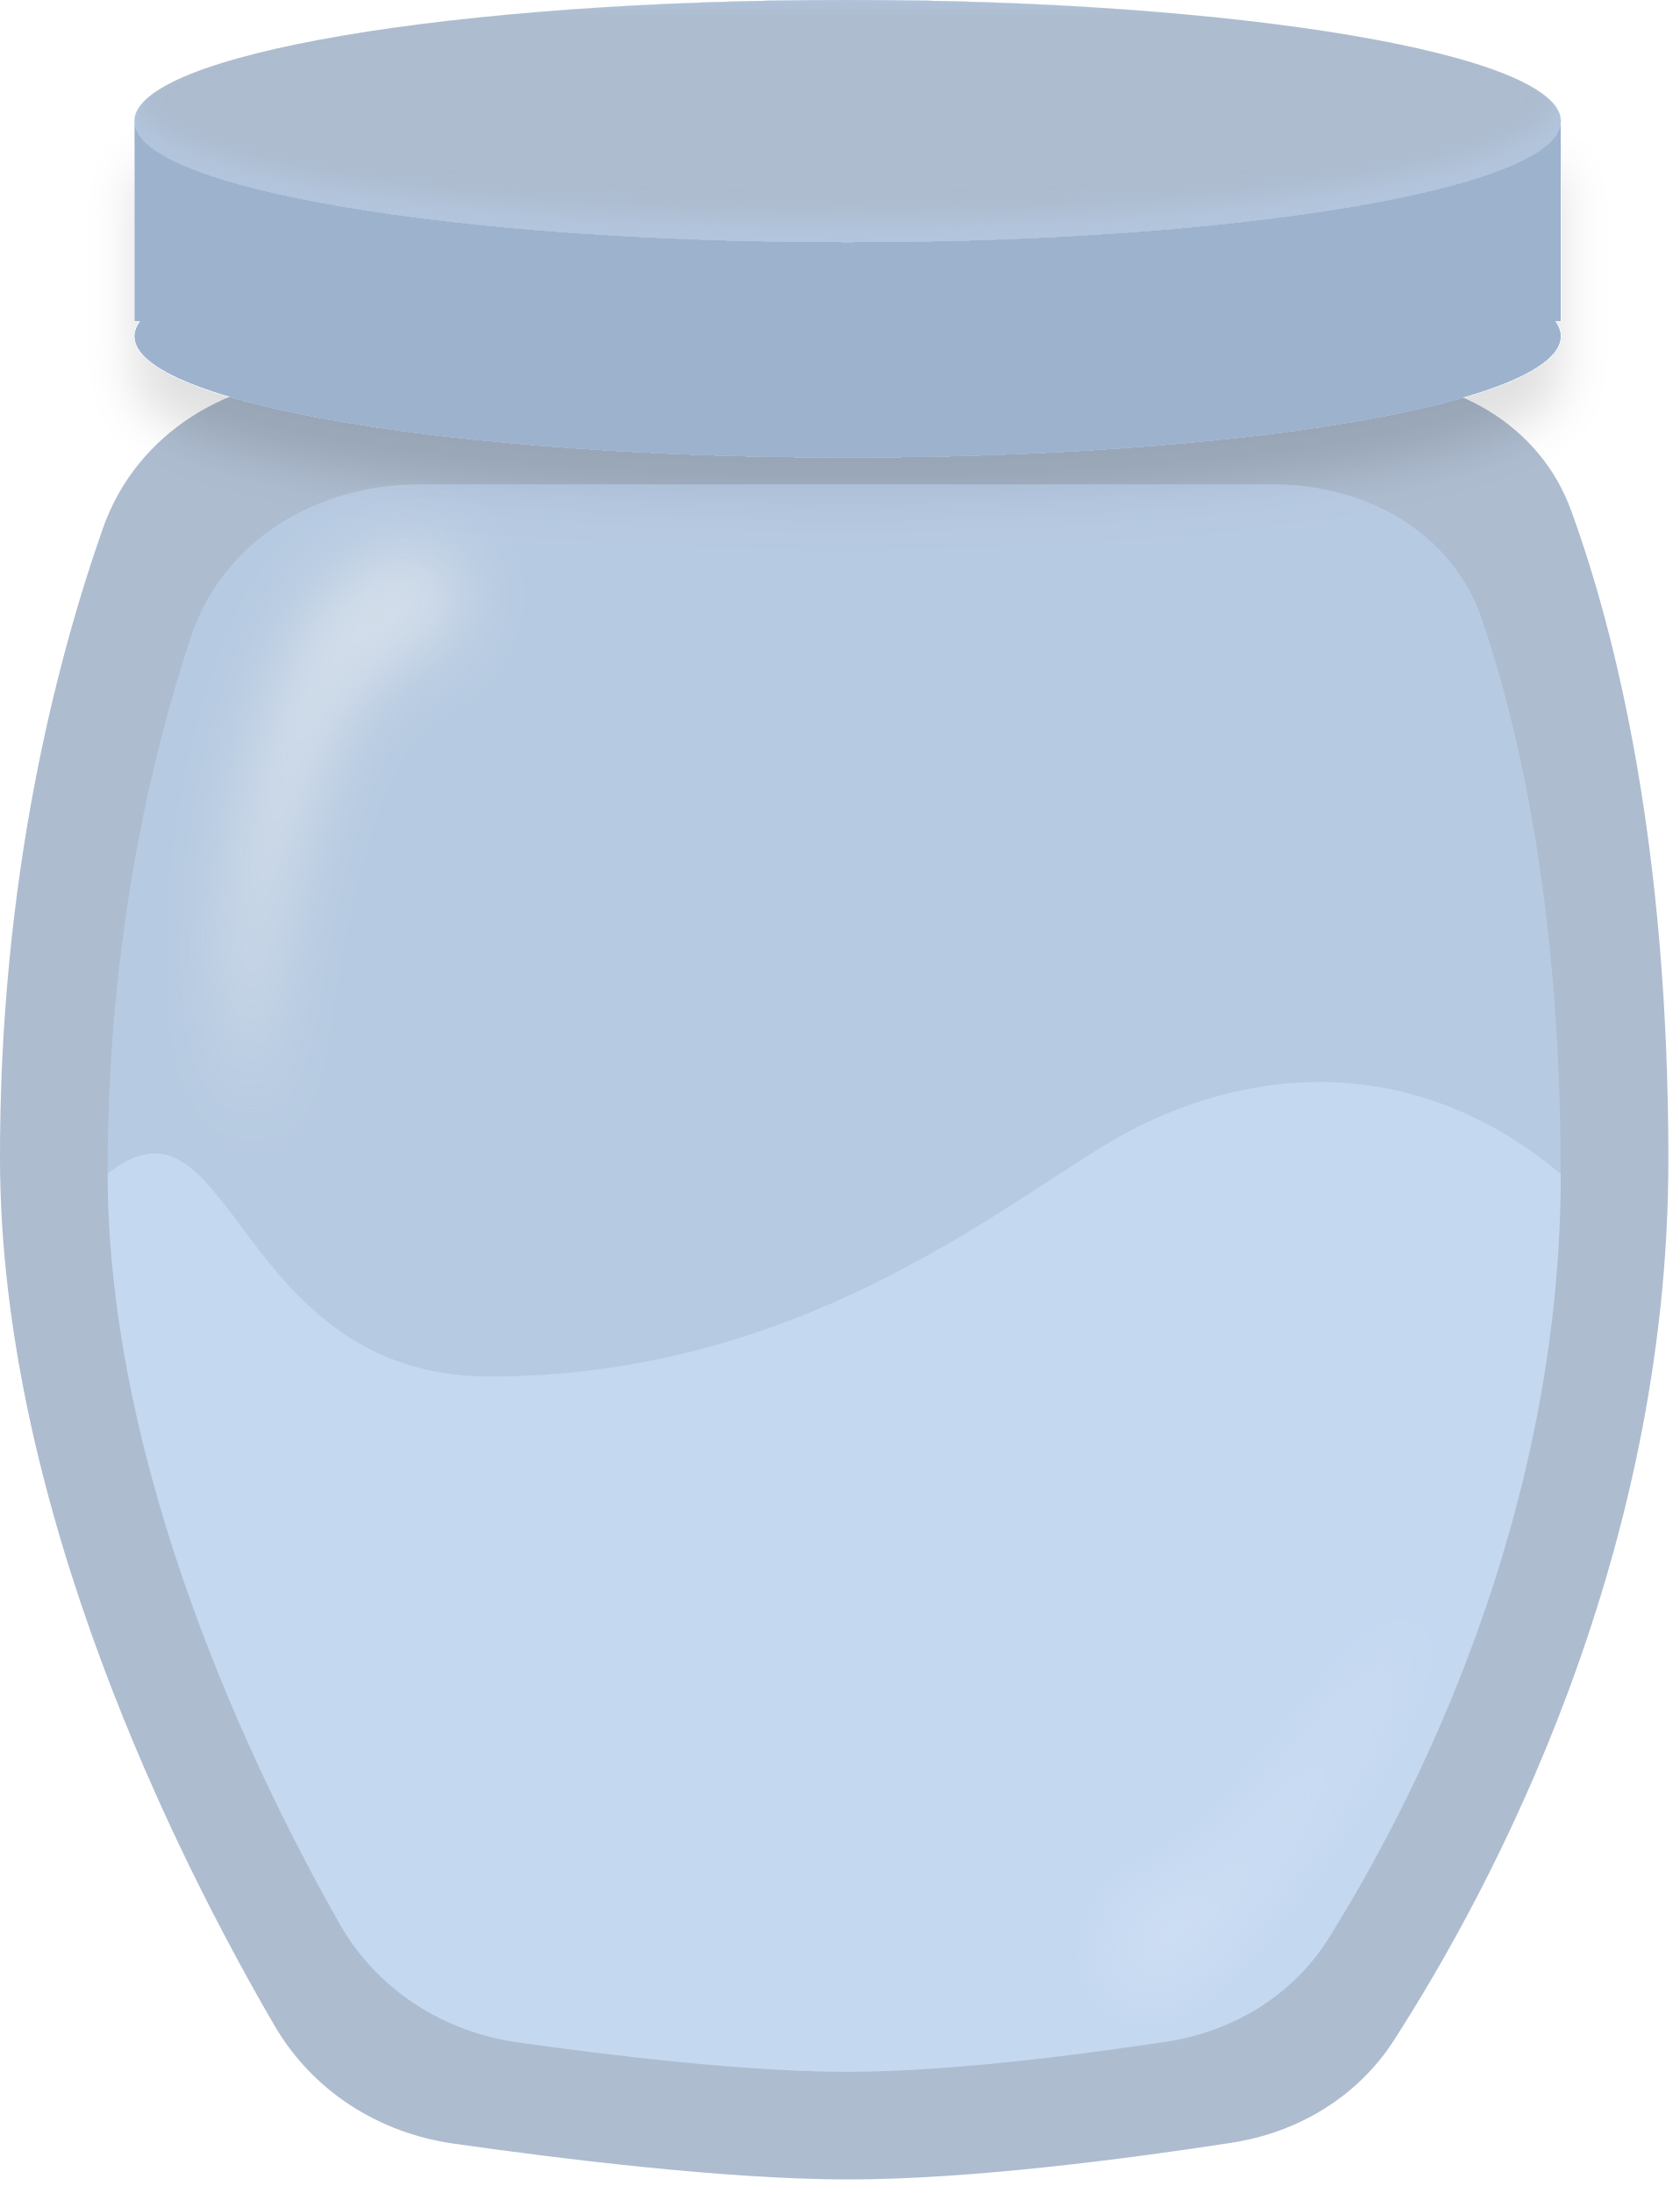
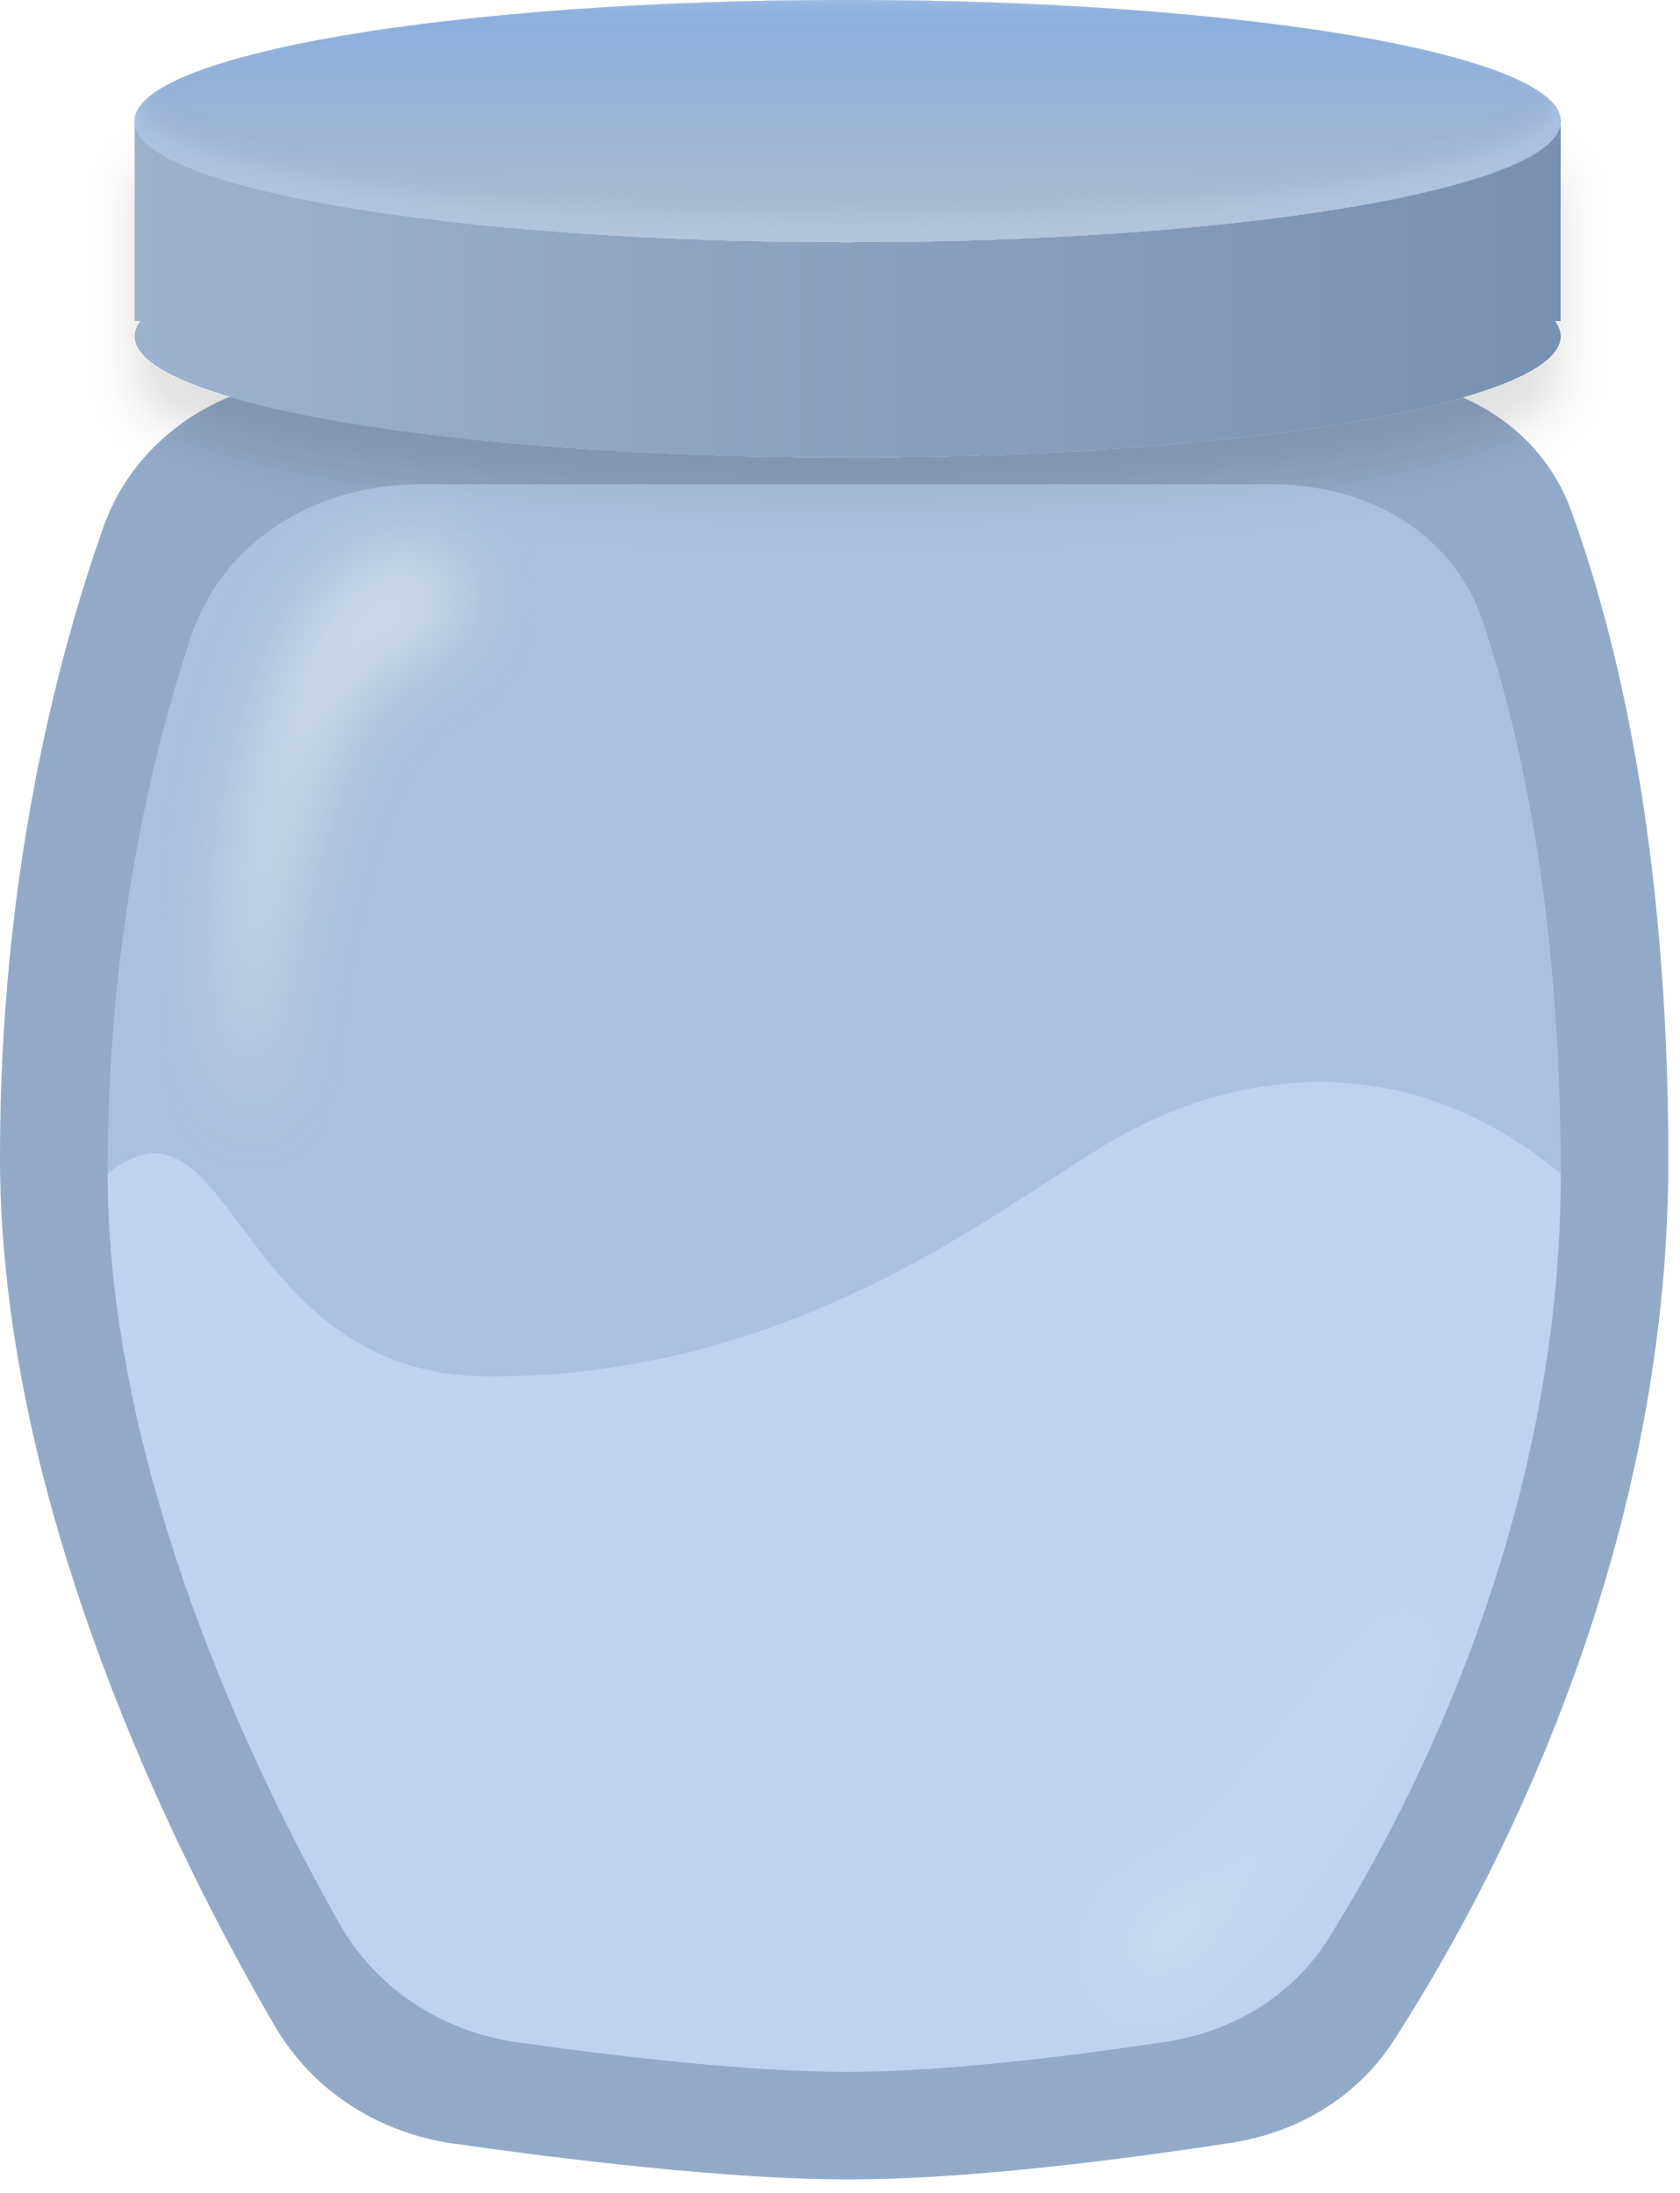
<svg xmlns="http://www.w3.org/2000/svg" width="72" height="94" viewBox="0 0 72 94" fill="none">
-   <path d="M4.412 22.642C5.858 18.527 9.868 16.146 14.229 16.146H58.322C62.296 16.146 65.984 18.157 67.342 21.892C69.258 27.163 71.506 36.22 71.506 49.707C71.506 66.893 63.853 81.078 59.735 87.466C58.175 89.886 55.627 91.408 52.781 91.847C48.394 92.523 41.573 93.423 36.33 93.419C31.182 93.416 24.122 92.55 19.425 91.881C16.225 91.425 13.394 89.621 11.768 86.828C7.605 79.678 0.03 64.624 0 49.707C-0.024 37.791 2.383 28.419 4.412 22.642Z" fill="#ADBCCF" />
-   <g filter="url(#filter0_d_244_11111)">
-     <path d="M66.893 13.77H66.657C66.812 13.982 66.893 14.198 66.893 14.417C66.893 17.283 53.21 19.607 36.331 19.607C19.451 19.607 5.767 17.283 5.767 14.417C5.767 14.198 5.848 13.982 6.003 13.77H5.767V5.344H66.893V13.77Z" fill="#9CB2CD" />
+   <path d="M4.412 22.642C5.858 18.527 9.868 16.146 14.229 16.146H58.322C62.296 16.146 65.984 18.157 67.342 21.892C69.258 27.163 71.506 36.22 71.506 49.707C71.506 66.893 63.853 81.078 59.735 87.466C58.175 89.886 55.627 91.408 52.781 91.847C48.394 92.523 41.573 93.423 36.33 93.419C31.182 93.416 24.122 92.55 19.425 91.881C16.225 91.425 13.394 89.621 11.768 86.828C7.605 79.678 0.03 64.624 0 49.707C-0.024 37.791 2.383 28.419 4.412 22.642Z" fill="#92AAC8" />
+   <g filter="url(#filter0_d_549_13086)">
+     <path d="M66.893 13.77H66.657C66.812 13.982 66.893 14.198 66.893 14.417C66.893 17.283 53.21 19.607 36.331 19.607C19.451 19.607 5.767 17.283 5.767 14.417C5.767 14.198 5.848 13.982 6.003 13.77H5.767V5.344H66.893V13.77Z" fill="url(#paint0_linear_549_13086)" />
  </g>
-   <g filter="url(#filter1_i_244_11111)">
-     <path d="M66.893 5.19C66.893 8.056 53.21 10.38 36.33 10.38C19.451 10.38 5.767 8.056 5.767 5.19C5.767 2.324 19.451 0 36.33 0C53.21 0 66.893 2.324 66.893 5.19Z" fill="#ADBCCF" />
+   <g filter="url(#filter1_i_549_13086)">
+     <path d="M66.893 5.19C66.893 8.056 53.21 10.38 36.33 10.38C19.451 10.38 5.767 8.056 5.767 5.19C5.767 2.324 19.451 0 36.33 0C53.21 0 66.893 2.324 66.893 5.19Z" fill="url(#paint1_linear_549_13086)" />
  </g>
  <path d="M8.17 27.325C9.547 23.165 13.574 20.76 17.956 20.76H54.551C58.547 20.76 62.249 22.798 63.532 26.582C65.136 31.314 66.893 39.064 66.893 50.313C66.893 65.027 60.592 77.243 56.946 83.08C55.413 85.534 52.853 87.077 49.993 87.512C46.17 88.095 40.593 88.809 36.255 88.806C32.01 88.803 26.27 88.12 22.2 87.546C18.986 87.094 16.146 85.273 14.547 82.448C10.868 75.952 4.639 63.075 4.613 50.313C4.594 40.382 6.47 32.458 8.17 27.325Z" fill="#C1D8F5" fill-opacity="0.5" />
-   <g filter="url(#filter2_f_244_11111)">
+   <g filter="url(#filter2_f_549_13086)">
    <path d="M10.912 47.9C8.766 40.981 10.696 32.666 11.929 29.374C12.602 27.578 13.031 26.201 14.611 24.785C18.953 20.894 22.542 26.313 17.331 28.334C13.161 29.952 11.315 42.052 10.912 47.9Z" fill="#F6F6F6" fill-opacity="0.5" />
  </g>
-   <g filter="url(#filter3_f_244_11111)">
+   <g filter="url(#filter3_f_549_13086)">
    <path d="M61.379 68.288C58.715 74.307 54.32 80.072 52.455 82.202C51.438 83.365 50.681 84.284 49.602 84.858C46.634 86.437 48.215 81.102 50.54 81.244C52.399 81.357 58.541 72.654 61.379 68.288Z" fill="#F6F6F6" fill-opacity="0.5" />
  </g>
  <path d="M56.946 83.08C60.592 77.243 66.893 65.031 66.893 50.317C60.017 44.567 52.487 46.005 47.487 49.002C42.487 52 33.987 59.002 20.987 59.002C9.987 59.002 9.987 46.002 4.613 50.313C4.638 63.075 10.867 75.952 14.547 82.448C16.146 85.273 18.985 87.094 22.2 87.546C26.27 88.12 32.009 88.803 36.255 88.806C40.593 88.809 46.17 88.094 49.993 87.512C52.853 87.077 55.413 85.534 56.946 83.08Z" fill="#D2E6FF" fill-opacity="0.5" />
  <defs>
-     <filter id="filter0_d_244_11111" x="3.767" y="5.344" width="65.126" height="18.264" filterUnits="userSpaceOnUse" color-interpolation-filters="sRGB">
+     <filter id="filter0_d_549_13086" x="3.767" y="5.344" width="65.126" height="18.264" filterUnits="userSpaceOnUse" color-interpolation-filters="sRGB">
      <feFlood flood-opacity="0" result="BackgroundImageFix" />
      <feColorMatrix in="SourceAlpha" type="matrix" values="0 0 0 0 0 0 0 0 0 0 0 0 0 0 0 0 0 0 127 0" result="hardAlpha" />
      <feOffset dy="2" />
      <feGaussianBlur stdDeviation="1" />
      <feComposite in2="hardAlpha" operator="out" />
      <feColorMatrix type="matrix" values="0 0 0 0 0 0 0 0 0 0 0 0 0 0 0 0 0 0 0.12 0" />
-       <feBlend mode="normal" in2="BackgroundImageFix" result="effect1_dropShadow_244_11111" />
-       <feBlend mode="normal" in="SourceGraphic" in2="effect1_dropShadow_244_11111" result="shape" />
+       <feBlend mode="normal" in2="BackgroundImageFix" result="effect1_dropShadow_549_13086" />
+       <feBlend mode="normal" in="SourceGraphic" in2="effect1_dropShadow_549_13086" result="shape" />
    </filter>
-     <filter id="filter1_i_244_11111" x="5.767" y="-1" width="61.127" height="11.38" filterUnits="userSpaceOnUse" color-interpolation-filters="sRGB">
+     <filter id="filter1_i_549_13086" x="5.767" y="-1" width="61.127" height="11.38" filterUnits="userSpaceOnUse" color-interpolation-filters="sRGB">
      <feFlood flood-opacity="0" result="BackgroundImageFix" />
      <feBlend mode="normal" in="SourceGraphic" in2="BackgroundImageFix" result="shape" />
      <feColorMatrix in="SourceAlpha" type="matrix" values="0 0 0 0 0 0 0 0 0 0 0 0 0 0 0 0 0 0 127 0" result="hardAlpha" />
      <feOffset dy="-1" />
      <feGaussianBlur stdDeviation="0.5" />
      <feComposite in2="hardAlpha" operator="arithmetic" k2="-1" k3="1" />
      <feColorMatrix type="matrix" values="0 0 0 0 0.722 0 0 0 0 0.809 0 0 0 0 0.92 0 0 0 0.5 0" />
-       <feBlend mode="normal" in2="shape" result="effect1_innerShadow_244_11111" />
+       <feBlend mode="normal" in2="shape" result="effect1_innerShadow_549_13086" />
    </filter>
-     <filter id="filter2_f_244_11111" x="6.948" y="20.413" width="15.966" height="30.487" filterUnits="userSpaceOnUse" color-interpolation-filters="sRGB">
+     <filter id="filter2_f_549_13086" x="6.948" y="20.413" width="15.966" height="30.487" filterUnits="userSpaceOnUse" color-interpolation-filters="sRGB">
      <feFlood flood-opacity="0" result="BackgroundImageFix" />
      <feBlend mode="normal" in="SourceGraphic" in2="BackgroundImageFix" result="shape" />
-       <feGaussianBlur stdDeviation="1.5" result="effect1_foregroundBlur_244_11111" />
+       <feGaussianBlur stdDeviation="1.5" result="effect1_foregroundBlur_549_13086" />
    </filter>
-     <filter id="filter3_f_244_11111" x="44.98" y="65.288" width="19.399" height="22.862" filterUnits="userSpaceOnUse" color-interpolation-filters="sRGB">
+     <filter id="filter3_f_549_13086" x="44.98" y="65.288" width="19.399" height="22.862" filterUnits="userSpaceOnUse" color-interpolation-filters="sRGB">
      <feFlood flood-opacity="0" result="BackgroundImageFix" />
      <feBlend mode="normal" in="SourceGraphic" in2="BackgroundImageFix" result="shape" />
-       <feGaussianBlur stdDeviation="1.5" result="effect1_foregroundBlur_244_11111" />
+       <feGaussianBlur stdDeviation="1.5" result="effect1_foregroundBlur_549_13086" />
    </filter>
+     <linearGradient id="paint0_linear_549_13086" x1="5.767" y1="12.476" x2="66.893" y2="12.476" gradientUnits="userSpaceOnUse">
+       <stop stop-color="#9CB2CD" />
+       <stop offset="1" stop-color="#7891B0" />
+     </linearGradient>
+     <linearGradient id="paint1_linear_549_13086" x1="36.33" y1="0" x2="36.33" y2="10.38" gradientUnits="userSpaceOnUse">
+       <stop stop-color="#8AAFDE" />
+       <stop offset="1" stop-color="#ADBCCF" />
+     </linearGradient>
  </defs>
</svg>
